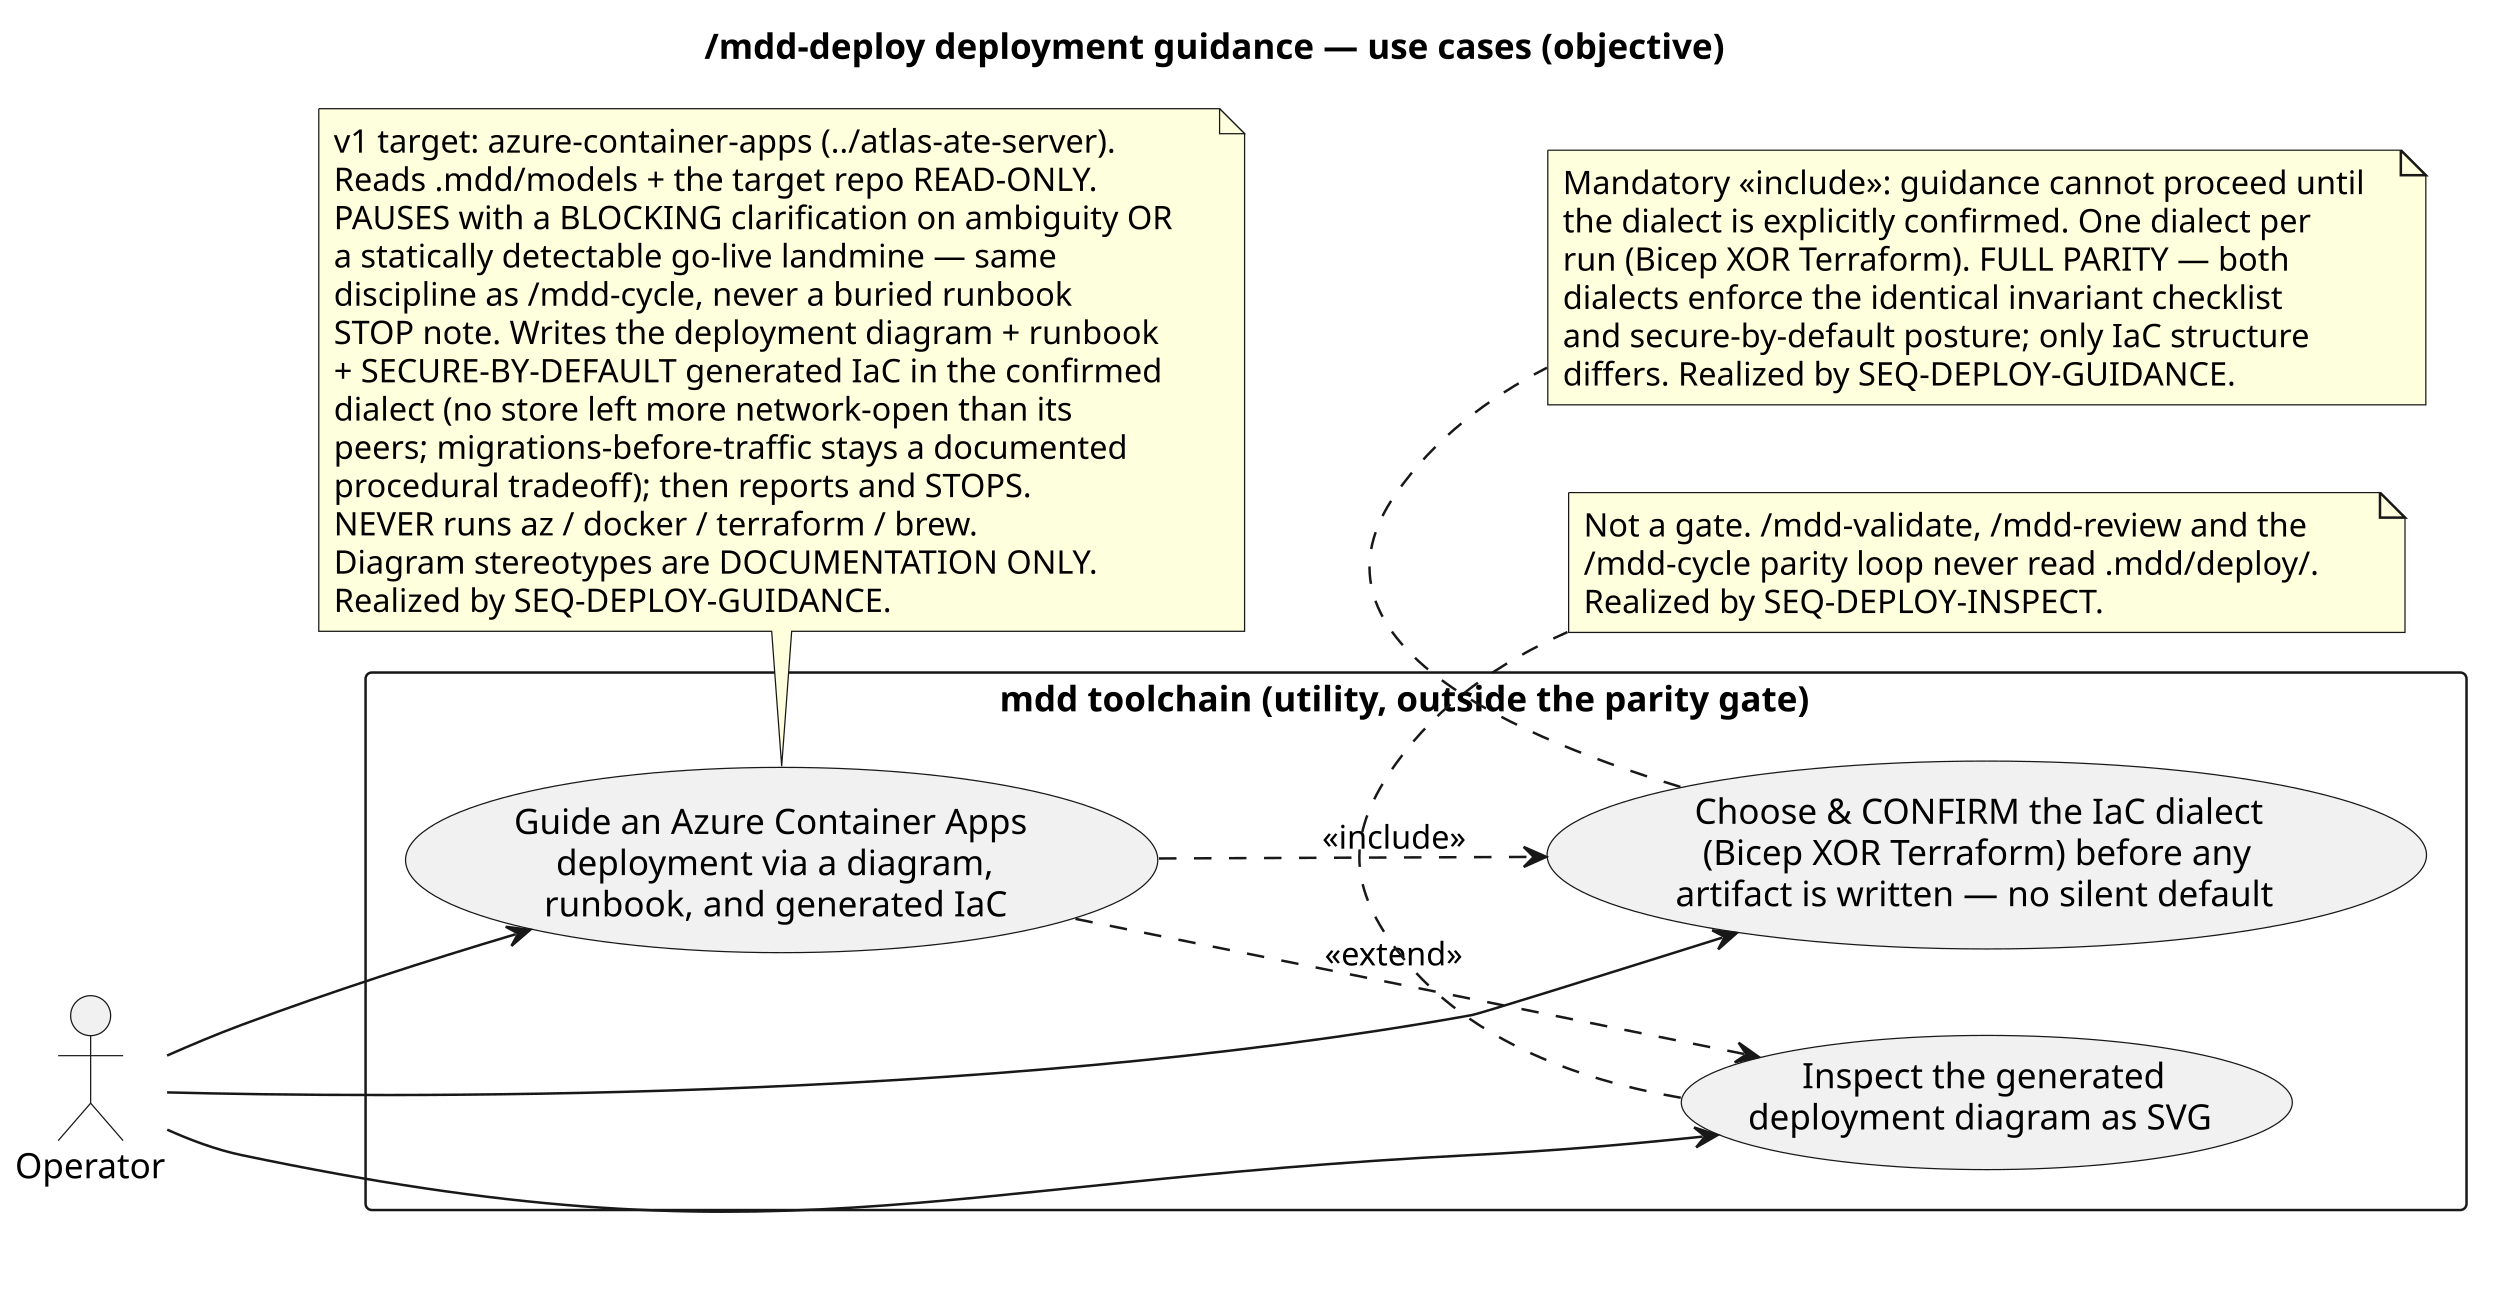
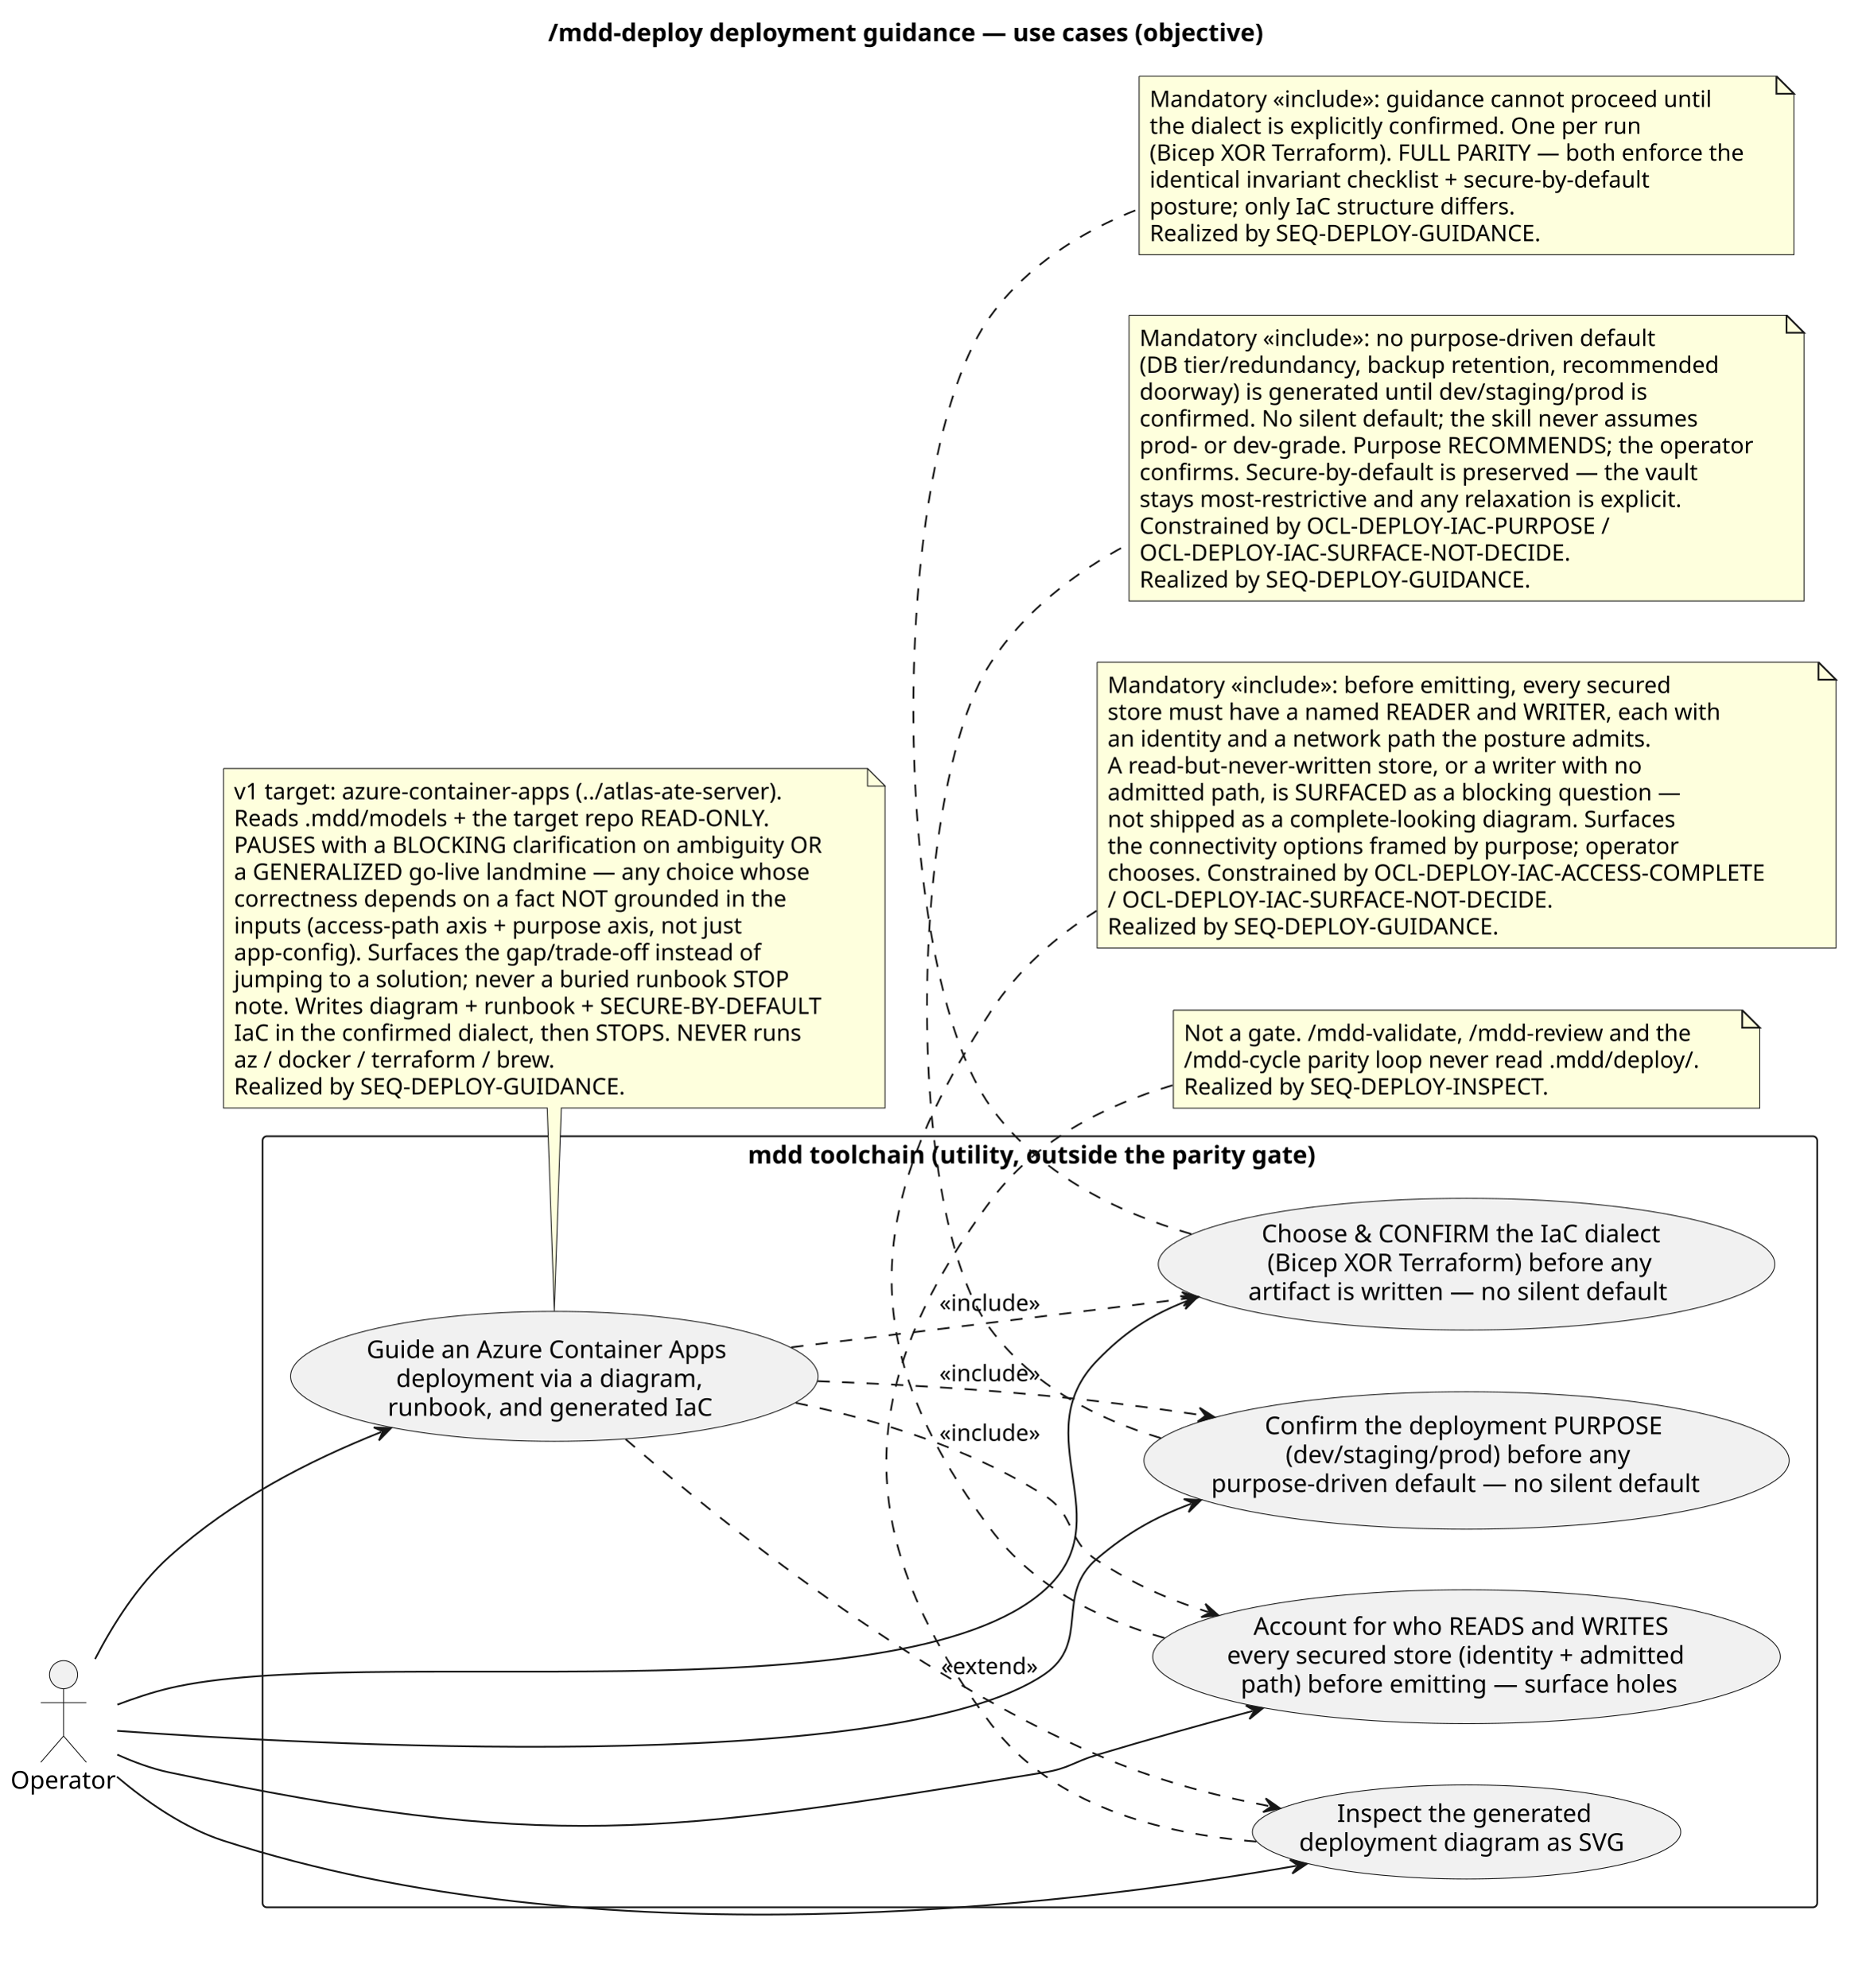
- <svg xmlns="http://www.w3.org/2000/svg" contentStyleType="text/css" data-diagram-type="DESCRIPTION" height="521px" preserveAspectRatio="none" style="width:1000px;height:521px;background:#FFFFFF;" version="1.1" viewBox="0 0 1000 521" width="1000px" zoomAndPan="magnify">
+ <svg xmlns="http://www.w3.org/2000/svg" contentStyleType="text/css" data-diagram-type="DESCRIPTION" height="1134px" preserveAspectRatio="none" style="width:1062px;height:1134px;background:#FFFFFF;" version="1.1" viewBox="0 0 1062 1134" width="1062px" zoomAndPan="magnify">
  <defs />
  <g>
-     <g class="title" data-source-line="21">
-       <text fill="#000000" font-family="sans-serif" font-size="14" font-weight="700" lengthAdjust="spacing" textLength="430.158" x="281.726" y="23.535">/mdd-deploy deployment guidance — use cases (objective)</text>
+     <g class="title" data-source-line="32">
+       <text fill="#000000" font-family="sans-serif" font-size="14" font-weight="700" lengthAdjust="spacing" textLength="430.158" x="312.674" y="23.535">/mdd-deploy deployment guidance — use cases (objective)</text>
    </g>
-     <g class="cluster" data-qualified-name="mdd toolchain .utility. outside the parity gate." data-source-line="27" id="ent0003">
-       <rect fill="none" height="215" rx="2.5" ry="2.5" style="stroke:#181818;stroke-width:1;" width="840.38" x="146.23" y="269.008" />
-       <text fill="#000000" font-family="sans-serif" font-size="14" font-weight="700" lengthAdjust="spacing" textLength="333.177" x="399.832" y="284.543">mdd toolchain (utility, outside the parity gate)</text>
+     <g class="cluster" data-qualified-name="mdd toolchain .utility. outside the parity gate." data-source-line="38" id="ent0003">
+       <rect fill="none" height="440" rx="2.5" ry="2.5" style="stroke:#181818;stroke-width:1;" width="887.01" x="149.78" y="648.418" />
+       <text fill="#000000" font-family="sans-serif" font-size="14" font-weight="700" lengthAdjust="spacing" textLength="333.177" x="426.697" y="663.953">mdd toolchain (utility, outside the parity gate)</text>
    </g>
-     <g class="entity" data-qualified-name="mdd toolchain .utility. outside the parity gate..Guide" data-source-line="28" id="ent0004">
-       <ellipse cx="312.666" cy="344.009" fill="#F1F1F1" rx="150.446" ry="37.061" style="stroke:#181818;stroke-width:0.5;" />
-       <text fill="#000000" font-family="sans-serif" font-size="14" lengthAdjust="spacing" textLength="214.129" x="205.601" y="333.579">Guide an Azure Container Apps</text>
-       <text fill="#000000" font-family="sans-serif" font-size="14" lengthAdjust="spacing" textLength="180.503" x="222.414" y="350.067">deployment via a diagram,</text>
-       <text fill="#000000" font-family="sans-serif" font-size="14" lengthAdjust="spacing" textLength="190.025" x="217.653" y="366.555">runbook, and generated IaC</text>
+     <g class="entity" data-qualified-name="mdd toolchain .utility. outside the parity gate..Guide" data-source-line="39" id="ent0004">
+       <ellipse cx="316.226" cy="785.419" fill="#F1F1F1" rx="150.446" ry="37.061" style="stroke:#181818;stroke-width:0.5;" />
+       <text fill="#000000" font-family="sans-serif" font-size="14" lengthAdjust="spacing" textLength="214.129" x="209.161" y="774.989">Guide an Azure Container Apps</text>
+       <text fill="#000000" font-family="sans-serif" font-size="14" lengthAdjust="spacing" textLength="180.503" x="225.974" y="791.477">deployment via a diagram,</text>
+       <text fill="#000000" font-family="sans-serif" font-size="14" lengthAdjust="spacing" textLength="190.025" x="221.213" y="807.965">runbook, and generated IaC</text>
    </g>
-     <g class="entity" data-qualified-name="mdd toolchain .utility. outside the parity gate..Dialect" data-source-line="29" id="ent0005">
-       <ellipse cx="794.717" cy="342.006" fill="#F1F1F1" rx="175.887" ry="37.578" style="stroke:#181818;stroke-width:0.5;" />
-       <text fill="#000000" font-family="sans-serif" font-size="14" lengthAdjust="spacing" textLength="233.796" x="677.819" y="329.519">Choose &amp; CONFIRM the IaC dialect</text>
-       <text fill="#000000" font-family="sans-serif" font-size="14" lengthAdjust="spacing" textLength="227.206" x="681.114" y="346.007">(Bicep XOR Terraform) before any</text>
-       <text fill="#000000" font-family="sans-serif" font-size="14" lengthAdjust="spacing" textLength="249.019" x="670.207" y="362.495">artifact is written — no silent default</text>
+     <g class="entity" data-qualified-name="mdd toolchain .utility. outside the parity gate..Dialect" data-source-line="40" id="ent0005">
+       <ellipse cx="836.717" cy="721.416" fill="#F1F1F1" rx="175.887" ry="37.578" style="stroke:#181818;stroke-width:0.5;" />
+       <text fill="#000000" font-family="sans-serif" font-size="14" lengthAdjust="spacing" textLength="233.796" x="719.819" y="708.929">Choose &amp; CONFIRM the IaC dialect</text>
+       <text fill="#000000" font-family="sans-serif" font-size="14" lengthAdjust="spacing" textLength="227.206" x="723.114" y="725.417">(Bicep XOR Terraform) before any</text>
+       <text fill="#000000" font-family="sans-serif" font-size="14" lengthAdjust="spacing" textLength="249.019" x="712.207" y="741.905">artifact is written — no silent default</text>
    </g>
-     <g class="entity" data-qualified-name="mdd toolchain .utility. outside the parity gate..Inspect" data-source-line="30" id="ent0006">
-       <ellipse cx="794.725" cy="441.009" fill="#F1F1F1" rx="122.205" ry="26.841" style="stroke:#181818;stroke-width:0.5;" />
-       <text fill="#000000" font-family="sans-serif" font-size="14" lengthAdjust="spacing" textLength="147.786" x="720.832" y="435.29">Inspect the generated</text>
-       <text fill="#000000" font-family="sans-serif" font-size="14" lengthAdjust="spacing" textLength="190.996" x="699.227" y="451.778">deployment diagram as SVG</text>
+     <g class="entity" data-qualified-name="mdd toolchain .utility. outside the parity gate..Purpose" data-source-line="41" id="ent0006">
+       <ellipse cx="836.722" cy="833.421" fill="#F1F1F1" rx="184.062" ry="39.212" style="stroke:#181818;stroke-width:0.5;" />
+       <text fill="#000000" font-family="sans-serif" font-size="14" lengthAdjust="spacing" textLength="230.193" x="721.625" y="818.455">Confirm the deployment PURPOSE</text>
+       <text fill="#000000" font-family="sans-serif" font-size="14" lengthAdjust="spacing" textLength="206.377" x="733.533" y="834.943">(dev/staging/prod) before any</text>
+       <text fill="#000000" font-family="sans-serif" font-size="14" lengthAdjust="spacing" textLength="291.313" x="691.065" y="851.431">purpose-driven default — no silent default</text>
    </g>
-     <g class="entity" data-qualified-name="Op" data-source-line="25" id="ent0002">
-       <ellipse cx="36.256" cy="406.268" fill="#F1F1F1" rx="8" ry="8" style="stroke:#181818;stroke-width:0.5;" />
-       <path d="M36.256,414.268 L36.256,441.268 M23.256,422.268 L49.256,422.268 M36.256,441.268 L23.256,456.268 M36.256,441.268 L49.256,456.268" fill="none" style="stroke:#181818;stroke-width:0.5;" />
-       <text fill="#000000" font-family="sans-serif" font-size="14" lengthAdjust="spacing" textLength="60.512" x="6" y="471.303">Operator</text>
+     <g class="entity" data-qualified-name="mdd toolchain .utility. outside the parity gate..AccessCheck" data-source-line="42" id="ent0007">
+       <ellipse cx="836.723" cy="945.415" fill="#F1F1F1" rx="179.033" ry="38.206" style="stroke:#181818;stroke-width:0.5;" />
+       <text fill="#000000" font-family="sans-serif" font-size="14" lengthAdjust="spacing" textLength="243.113" x="715.166" y="932.938">Account for who READS and WRITES</text>
+       <text fill="#000000" font-family="sans-serif" font-size="14" lengthAdjust="spacing" textLength="273.28" x="700.082" y="949.427">every secured store (identity + admitted</text>
+       <text fill="#000000" font-family="sans-serif" font-size="14" lengthAdjust="spacing" textLength="257.585" x="707.93" y="965.915">path) before emitting — surface holes</text>
    </g>
-     <g class="entity" data-qualified-name="GMN12" data-source-line="41" id="ent0013">
-       <path d="M127.51,43.488 L127.51,252.525 A0,0 0 0 0 127.51,252.525 L308.67,252.525 L312.67,306.488 L316.67,252.525 L497.834,252.525 A0,0 0 0 0 497.834,252.525 L497.834,53.488 L487.834,43.488 L127.51,43.488 A0,0 0 0 0 127.51,43.488" fill="#FEFFDD" style="stroke:#181818;stroke-width:0.5;" />
-       <path d="M487.834,43.488 L487.834,53.488 L497.834,53.488 L487.834,43.488" fill="#FEFFDD" style="stroke:#181818;stroke-width:0.5;" />
-       <text fill="#000000" font-family="sans-serif" font-size="13" lengthAdjust="spacing" textLength="338.616" x="133.51" y="61.057">v1 target: azure-container-apps (../atlas-ate-server).</text>
-       <text fill="#000000" font-family="sans-serif" font-size="13" lengthAdjust="spacing" textLength="324.644" x="133.51" y="76.367">Reads .mdd/models + the target repo READ-ONLY.</text>
-       <text fill="#000000" font-family="sans-serif" font-size="13" lengthAdjust="spacing" textLength="344.557" x="133.51" y="91.678">PAUSES with a BLOCKING clarification on ambiguity OR</text>
-       <text fill="#000000" font-family="sans-serif" font-size="13" lengthAdjust="spacing" textLength="302.383" x="133.51" y="106.988">a statically detectable go-live landmine — same</text>
-       <text fill="#000000" font-family="sans-serif" font-size="13" lengthAdjust="spacing" textLength="312.279" x="133.51" y="122.299">discipline as /mdd-cycle, never a buried runbook</text>
-       <text fill="#000000" font-family="sans-serif" font-size="13" lengthAdjust="spacing" textLength="342.526" x="133.51" y="137.609">STOP note. Writes the deployment diagram + runbook</text>
-       <text fill="#000000" font-family="sans-serif" font-size="13" lengthAdjust="spacing" textLength="349.324" x="133.51" y="152.92">+ SECURE-BY-DEFAULT generated IaC in the confirmed</text>
-       <text fill="#000000" font-family="sans-serif" font-size="13" lengthAdjust="spacing" textLength="309.594" x="133.51" y="168.231">dialect (no store left more network-open than its</text>
-       <text fill="#000000" font-family="sans-serif" font-size="13" lengthAdjust="spacing" textLength="334.007" x="133.51" y="183.541">peers; migrations-before-traffic stays a documented</text>
-       <text fill="#000000" font-family="sans-serif" font-size="13" lengthAdjust="spacing" textLength="287.961" x="133.51" y="198.852">procedural tradeoff); then reports and STOPS.</text>
-       <text fill="#000000" font-family="sans-serif" font-size="13" lengthAdjust="spacing" textLength="274.492" x="133.51" y="214.162">NEVER runs az / docker / terraform / brew.</text>
-       <text fill="#000000" font-family="sans-serif" font-size="13" lengthAdjust="spacing" textLength="315.986" x="133.51" y="229.473">Diagram stereotypes are DOCUMENTATION ONLY.</text>
-       <text fill="#000000" font-family="sans-serif" font-size="13" lengthAdjust="spacing" textLength="235.136" x="133.51" y="244.783">Realized by SEQ-DEPLOY-GUIDANCE.</text>
+     <g class="entity" data-qualified-name="mdd toolchain .utility. outside the parity gate..Inspect" data-source-line="43" id="ent0008">
+       <ellipse cx="836.725" cy="1045.419" fill="#F1F1F1" rx="122.205" ry="26.841" style="stroke:#181818;stroke-width:0.5;" />
+       <text fill="#000000" font-family="sans-serif" font-size="14" lengthAdjust="spacing" textLength="147.786" x="762.832" y="1039.7">Inspect the generated</text>
+       <text fill="#000000" font-family="sans-serif" font-size="14" lengthAdjust="spacing" textLength="190.996" x="741.227" y="1056.188">deployment diagram as SVG</text>
    </g>
-     <g class="entity" data-qualified-name="GMN15" data-source-line="57" id="ent0016">
-       <path d="M619.12,60.078 L619.12,161.942 L970.331,161.942 L970.331,70.078 L960.331,60.078 L619.12,60.078" fill="#FEFFDD" style="stroke:#181818;stroke-width:0.5;" />
-       <path d="M960.331,60.078 L960.331,70.078 L970.331,70.078 L960.331,60.078" fill="#FEFFDD" style="stroke:#181818;stroke-width:1;" />
-       <text fill="#000000" font-family="sans-serif" font-size="13" lengthAdjust="spacing" textLength="330.211" x="625.12" y="77.647">Mandatory «include»: guidance cannot proceed until</text>
-       <text fill="#000000" font-family="sans-serif" font-size="13" lengthAdjust="spacing" textLength="313.771" x="625.12" y="92.957">the dialect is explicitly confirmed. One dialect per</text>
-       <text fill="#000000" font-family="sans-serif" font-size="13" lengthAdjust="spacing" textLength="302.472" x="625.12" y="108.268">run (Bicep XOR Terraform). FULL PARITY — both</text>
-       <text fill="#000000" font-family="sans-serif" font-size="13" lengthAdjust="spacing" textLength="299.92" x="625.12" y="123.578">dialects enforce the identical invariant checklist</text>
-       <text fill="#000000" font-family="sans-serif" font-size="13" lengthAdjust="spacing" textLength="315.193" x="625.12" y="138.889">and secure-by-default posture; only IaC structure</text>
-       <text fill="#000000" font-family="sans-serif" font-size="13" lengthAdjust="spacing" textLength="284.051" x="625.12" y="154.199">differs. Realized by SEQ-DEPLOY-GUIDANCE.</text>
+     <g class="entity" data-qualified-name="Op" data-source-line="36" id="ent0002">
+       <ellipse cx="36.256" cy="955.678" fill="#F1F1F1" rx="8" ry="8" style="stroke:#181818;stroke-width:0.5;" />
+       <path d="M36.256,963.678 L36.256,990.678 M23.256,971.678 L49.256,971.678 M36.256,990.678 L23.256,1005.678 M36.256,990.678 L49.256,1005.678" fill="none" style="stroke:#181818;stroke-width:0.5;" />
+       <text fill="#000000" font-family="sans-serif" font-size="14" lengthAdjust="spacing" textLength="60.512" x="6" y="1020.713">Operator</text>
    </g>
-     <g class="entity" data-qualified-name="GMN18" data-source-line="66" id="ent0019">
-       <path d="M627.45,197.038 L627.45,252.97 L961.999,252.97 L961.999,207.038 L951.999,197.038 L627.45,197.038" fill="#FEFFDD" style="stroke:#181818;stroke-width:0.5;" />
-       <path d="M951.999,197.038 L951.999,207.038 L961.999,207.038 L951.999,197.038" fill="#FEFFDD" style="stroke:#181818;stroke-width:1;" />
-       <text fill="#000000" font-family="sans-serif" font-size="13" lengthAdjust="spacing" textLength="308.407" x="633.45" y="214.607">Not a gate. /mdd-validate, /mdd-review and the</text>
-       <text fill="#000000" font-family="sans-serif" font-size="13" lengthAdjust="spacing" textLength="313.549" x="633.45" y="229.917">/mdd-cycle parity loop never read .mdd/deploy/.</text>
-       <text fill="#000000" font-family="sans-serif" font-size="13" lengthAdjust="spacing" textLength="220.435" x="633.45" y="245.228">Realized by SEQ-DEPLOY-INSPECT.</text>
+     <g class="entity" data-qualified-name="GMN18" data-source-line="58" id="ent0019">
+       <path d="M127.51,438.558 L127.51,632.285 A0,0 0 0 0 127.51,632.285 L312.23,632.285 L316.23,748.308 L320.23,632.285 L504.944,632.285 A0,0 0 0 0 504.944,632.285 L504.944,448.558 L494.944,438.558 L127.51,438.558 A0,0 0 0 0 127.51,438.558" fill="#FEFFDD" style="stroke:#181818;stroke-width:0.5;" />
+       <path d="M494.944,438.558 L494.944,448.558 L504.944,448.558 L494.944,438.558" fill="#FEFFDD" style="stroke:#181818;stroke-width:0.5;" />
+       <text fill="#000000" font-family="sans-serif" font-size="13" lengthAdjust="spacing" textLength="338.616" x="133.51" y="456.127">v1 target: azure-container-apps (../atlas-ate-server).</text>
+       <text fill="#000000" font-family="sans-serif" font-size="13" lengthAdjust="spacing" textLength="324.644" x="133.51" y="471.437">Reads .mdd/models + the target repo READ-ONLY.</text>
+       <text fill="#000000" font-family="sans-serif" font-size="13" lengthAdjust="spacing" textLength="344.557" x="133.51" y="486.748">PAUSES with a BLOCKING clarification on ambiguity OR</text>
+       <text fill="#000000" font-family="sans-serif" font-size="13" lengthAdjust="spacing" textLength="340.412" x="133.51" y="502.058">a GENERALIZED go-live landmine — any choice whose</text>
+       <text fill="#000000" font-family="sans-serif" font-size="13" lengthAdjust="spacing" textLength="327.031" x="133.51" y="517.369">correctness depends on a fact NOT grounded in the</text>
+       <text fill="#000000" font-family="sans-serif" font-size="13" lengthAdjust="spacing" textLength="310.946" x="133.51" y="532.679">inputs (access-path axis + purpose axis, not just</text>
+       <text fill="#000000" font-family="sans-serif" font-size="13" lengthAdjust="spacing" textLength="319.198" x="133.51" y="547.99">app-config). Surfaces the gap/trade-off instead of</text>
+       <text fill="#000000" font-family="sans-serif" font-size="13" lengthAdjust="spacing" textLength="328.675" x="133.51" y="563.301">jumping to a solution; never a buried runbook STOP</text>
+       <text fill="#000000" font-family="sans-serif" font-size="13" lengthAdjust="spacing" textLength="356.434" x="133.51" y="578.611">note. Writes diagram + runbook + SECURE-BY-DEFAULT</text>
+       <text fill="#000000" font-family="sans-serif" font-size="13" lengthAdjust="spacing" textLength="335.067" x="133.51" y="593.922">IaC in the confirmed dialect, then STOPS. NEVER runs</text>
+       <text fill="#000000" font-family="sans-serif" font-size="13" lengthAdjust="spacing" textLength="197.768" x="133.51" y="609.232">az / docker / terraform / brew.</text>
+       <text fill="#000000" font-family="sans-serif" font-size="13" lengthAdjust="spacing" textLength="235.136" x="133.51" y="624.543">Realized by SEQ-DEPLOY-GUIDANCE.</text>
    </g>
-     <g class="link" data-entity-1="ent0002" data-entity-2="ent0004" data-link-type="dependency" data-source-line="33" id="lnk7">
-       <path d="M66.82,422.228 C76.22,418.068 86.72,413.648 96.51,410.008 C133.78,396.168 169.661,384.627 206.311,373.667" fill="none" id="Op-to-Guide" style="stroke:#181818;stroke-width:1;" />
-       <polygon fill="#181818" points="212.06,371.948,202.291,370.695,207.27,373.381,204.583,378.359,212.06,371.948" style="stroke:#181818;stroke-width:1;" />
+     <g class="entity" data-qualified-name="GMN21" data-source-line="73" id="ent0022">
+       <path d="M649.92,43.488 L649.92,145.352 L1023.52,145.352 L1023.52,53.488 L1013.52,43.488 L649.92,43.488" fill="#FEFFDD" style="stroke:#181818;stroke-width:0.5;" />
+       <path d="M1013.52,43.488 L1013.52,53.488 L1023.52,53.488 L1013.52,43.488" fill="#FEFFDD" style="stroke:#181818;stroke-width:1;" />
+       <text fill="#000000" font-family="sans-serif" font-size="13" lengthAdjust="spacing" textLength="330.211" x="655.92" y="61.057">Mandatory «include»: guidance cannot proceed until</text>
+       <text fill="#000000" font-family="sans-serif" font-size="13" lengthAdjust="spacing" textLength="293.585" x="655.92" y="76.367">the dialect is explicitly confirmed. One per run</text>
+       <text fill="#000000" font-family="sans-serif" font-size="13" lengthAdjust="spacing" textLength="352.6" x="655.92" y="91.678">(Bicep XOR Terraform). FULL PARITY — both enforce the</text>
+       <text fill="#000000" font-family="sans-serif" font-size="13" lengthAdjust="spacing" textLength="305.652" x="655.92" y="106.988">identical invariant checklist + secure-by-default</text>
+       <text fill="#000000" font-family="sans-serif" font-size="13" lengthAdjust="spacing" textLength="217.204" x="655.92" y="122.299">posture; only IaC structure differs.</text>
+       <text fill="#000000" font-family="sans-serif" font-size="13" lengthAdjust="spacing" textLength="235.136" x="655.92" y="137.609">Realized by SEQ-DEPLOY-GUIDANCE.</text>
    </g>
-     <g class="link" data-entity-1="ent0002" data-entity-2="ent0005" data-link-type="dependency" data-source-line="34" id="lnk8">
-       <path d="M66.85,436.958 C149.93,439.088 392.06,441.518 588.84,406.008 C591.79,405.478 638.066,391.027 688.936,375.038" fill="none" id="Op-to-Dialect" style="stroke:#181818;stroke-width:1;" />
-       <polygon fill="#181818" points="694.66,373.238,684.875,372.121,689.89,374.738,687.274,379.753,694.66,373.238" style="stroke:#181818;stroke-width:1;" />
+     <g class="entity" data-qualified-name="GMN24" data-source-line="82" id="ent0025">
+       <path d="M644.17,179.868 L644.17,342.974 L1029.278,342.974 L1029.278,189.868 L1019.278,179.868 L644.17,179.868" fill="#FEFFDD" style="stroke:#181818;stroke-width:0.5;" />
+       <path d="M1019.278,179.868 L1019.278,189.868 L1029.278,189.868 L1019.278,179.868" fill="#FEFFDD" style="stroke:#181818;stroke-width:1;" />
+       <text fill="#000000" font-family="sans-serif" font-size="13" lengthAdjust="spacing" textLength="305.24" x="650.17" y="197.437">Mandatory «include»: no purpose-driven default</text>
+       <text fill="#000000" font-family="sans-serif" font-size="13" lengthAdjust="spacing" textLength="341.555" x="650.17" y="212.747">(DB tier/redundancy, backup retention, recommended</text>
+       <text fill="#000000" font-family="sans-serif" font-size="13" lengthAdjust="spacing" textLength="303.145" x="650.17" y="228.058">doorway) is generated until dev/staging/prod is</text>
+       <text fill="#000000" font-family="sans-serif" font-size="13" lengthAdjust="spacing" textLength="331.906" x="650.17" y="243.368">confirmed. No silent default; the skill never assumes</text>
+       <text fill="#000000" font-family="sans-serif" font-size="13" lengthAdjust="spacing" textLength="364.108" x="650.17" y="258.679">prod- or dev-grade. Purpose RECOMMENDS; the operator</text>
+       <text fill="#000000" font-family="sans-serif" font-size="13" lengthAdjust="spacing" textLength="335.988" x="650.17" y="273.989">confirms. Secure-by-default is preserved — the vault</text>
+       <text fill="#000000" font-family="sans-serif" font-size="13" lengthAdjust="spacing" textLength="327.761" x="650.17" y="289.3">stays most-restrictive and any relaxation is explicit.</text>
+       <text fill="#000000" font-family="sans-serif" font-size="13" lengthAdjust="spacing" textLength="285.562" x="650.17" y="304.611">Constrained by OCL-DEPLOY-IAC-PURPOSE /</text>
+       <text fill="#000000" font-family="sans-serif" font-size="13" lengthAdjust="spacing" textLength="268.995" x="650.17" y="319.921">OCL-DEPLOY-IAC-SURFACE-NOT-DECIDE.</text>
+       <text fill="#000000" font-family="sans-serif" font-size="13" lengthAdjust="spacing" textLength="235.136" x="650.17" y="335.232">Realized by SEQ-DEPLOY-GUIDANCE.</text>
    </g>
-     <g class="link" data-entity-1="ent0002" data-entity-2="ent0006" data-link-type="dependency" data-source-line="35" id="lnk9">
-       <path d="M66.9,451.868 C76.13,456.018 86.51,459.908 96.51,462.008 C310.66,506.928 370.31,473.178 588.84,462.008 C620.8,460.378 649.482,457.94 681.042,454.65" fill="none" id="Op-to-Inspect" style="stroke:#181818;stroke-width:1;" />
-       <polygon fill="#181818" points="687.01,454.028,677.644,450.983,682.037,454.547,678.473,458.94,687.01,454.028" style="stroke:#181818;stroke-width:1;" />
+     <g class="entity" data-qualified-name="GMN27" data-source-line="95" id="ent0028">
+       <path d="M625.95,377.868 L625.95,540.974 L1047.506,540.974 L1047.506,387.868 L1037.506,377.868 L625.95,377.868" fill="#FEFFDD" style="stroke:#181818;stroke-width:0.5;" />
+       <path d="M1037.506,377.868 L1037.506,387.868 L1047.506,387.868 L1037.506,377.868" fill="#FEFFDD" style="stroke:#181818;stroke-width:1;" />
+       <text fill="#000000" font-family="sans-serif" font-size="13" lengthAdjust="spacing" textLength="331.125" x="631.95" y="395.437">Mandatory «include»: before emitting, every secured</text>
+       <text fill="#000000" font-family="sans-serif" font-size="13" lengthAdjust="spacing" textLength="359.163" x="631.95" y="410.747">store must have a named READER and WRITER, each with</text>
+       <text fill="#000000" font-family="sans-serif" font-size="13" lengthAdjust="spacing" textLength="320.988" x="631.95" y="426.058">an identity and a network path the posture admits.</text>
+       <text fill="#000000" font-family="sans-serif" font-size="13" lengthAdjust="spacing" textLength="324.003" x="631.95" y="441.368">A read-but-never-written store, or a writer with no</text>
+       <text fill="#000000" font-family="sans-serif" font-size="13" lengthAdjust="spacing" textLength="340.939" x="631.95" y="456.679">admitted path, is SURFACED as a blocking question —</text>
+       <text fill="#000000" font-family="sans-serif" font-size="13" lengthAdjust="spacing" textLength="338.521" x="631.95" y="471.989">not shipped as a complete-looking diagram. Surfaces</text>
+       <text fill="#000000" font-family="sans-serif" font-size="13" lengthAdjust="spacing" textLength="337.372" x="631.95" y="487.3">the connectivity options framed by purpose; operator</text>
+       <text fill="#000000" font-family="sans-serif" font-size="13" lengthAdjust="spacing" textLength="400.556" x="631.95" y="502.611">chooses. Constrained by OCL-DEPLOY-IAC-ACCESS-COMPLETE</text>
+       <text fill="#000000" font-family="sans-serif" font-size="13" lengthAdjust="spacing" textLength="279.925" x="631.95" y="517.921">/ OCL-DEPLOY-IAC-SURFACE-NOT-DECIDE.</text>
+       <text fill="#000000" font-family="sans-serif" font-size="13" lengthAdjust="spacing" textLength="235.136" x="631.95" y="533.232">Realized by SEQ-DEPLOY-GUIDANCE.</text>
    </g>
-     <g class="link" data-entity-1="ent0004" data-entity-2="ent0005" data-link-type="dependency" data-source-line="37" id="lnk10">
-       <path d="M463.59,343.388 C512.7,343.178 561.69,342.973 612.49,342.763" fill="none" id="Guide-to-Dialect" style="stroke:#181818;stroke-width:1;stroke-dasharray:7,7;" />
-       <polygon fill="#181818" points="618.49,342.738,609.473,338.776,613.49,342.759,609.507,346.776,618.49,342.738" style="stroke:#181818;stroke-width:1;" />
-       <text fill="#000000" font-family="sans-serif" font-size="13" lengthAdjust="spacing" textLength="59.357" x="528.84" y="339.457">«include»</text>
+     <g class="entity" data-qualified-name="GMN30" data-source-line="108" id="ent0031">
+       <path d="M669.45,576.448 L669.45,632.38 L1003.999,632.38 L1003.999,586.448 L993.999,576.448 L669.45,576.448" fill="#FEFFDD" style="stroke:#181818;stroke-width:0.5;" />
+       <path d="M993.999,576.448 L993.999,586.448 L1003.999,586.448 L993.999,576.448" fill="#FEFFDD" style="stroke:#181818;stroke-width:1;" />
+       <text fill="#000000" font-family="sans-serif" font-size="13" lengthAdjust="spacing" textLength="308.407" x="675.45" y="594.017">Not a gate. /mdd-validate, /mdd-review and the</text>
+       <text fill="#000000" font-family="sans-serif" font-size="13" lengthAdjust="spacing" textLength="313.549" x="675.45" y="609.327">/mdd-cycle parity loop never read .mdd/deploy/.</text>
+       <text fill="#000000" font-family="sans-serif" font-size="13" lengthAdjust="spacing" textLength="220.435" x="675.45" y="624.638">Realized by SEQ-DEPLOY-INSPECT.</text>
    </g>
-     <g class="link" data-entity-1="ent0004" data-entity-2="ent0006" data-link-type="dependency" data-source-line="38" id="lnk11">
-       <path d="M430.19,367.548 C514.27,384.538 620.269,405.96 697.599,421.59" fill="none" id="Guide-to-Inspect" style="stroke:#181818;stroke-width:1;stroke-dasharray:7,7;" />
-       <polygon fill="#181818" points="703.48,422.778,695.451,417.075,698.579,421.788,693.866,424.916,703.48,422.778" style="stroke:#181818;stroke-width:1;" />
-       <text fill="#000000" font-family="sans-serif" font-size="13" lengthAdjust="spacing" textLength="57.192" x="529.84" y="386.167">«extend»</text>
+     <g class="link" data-entity-1="ent0002" data-entity-2="ent0004" data-link-type="dependency" data-source-line="46" id="lnk9">
+       <path d="M54.24,946.728 C64.29,927.278 78.59,904.498 96.51,888.418 C132.75,855.908 175.487,833.93 217.477,817.19" fill="none" id="Op-to-Guide" style="stroke:#181818;stroke-width:1;" />
+       <polygon fill="#181818" points="223.05,814.968,213.209,814.586,218.405,816.82,216.171,822.017,223.05,814.968" style="stroke:#181818;stroke-width:1;" />
    </g>
-     <g class="link" data-entity-1="ent0005" data-entity-2="ent0016" data-link-type="association" data-source-line="57" id="lnk17">
-       <path d="M672.16,314.748 C595.95,291.688 519.28,253.388 558.34,197.508 C573.61,175.658 595.02,159.308 618.79,147.078" fill="none" id="Dialect-GMN15" style="stroke:#181818;stroke-width:1;stroke-dasharray:7,7;" />
+     <g class="link" data-entity-1="ent0002" data-entity-2="ent0005" data-link-type="dependency" data-source-line="47" id="lnk10">
+       <path d="M66.96,972.778 C76.27,969.258 86.69,965.758 96.51,963.418 C205.16,937.568 512.62,981.788 595.95,907.418 C640.51,867.648 584.38,819.308 625.95,776.418 C641.8,760.058 656.278,750.543 677.698,742.213" fill="none" id="Op-to-Dialect" style="stroke:#181818;stroke-width:1;" />
+       <polygon fill="#181818" points="683.29,740.038,673.452,739.572,678.63,741.851,676.352,747.028,683.29,740.038" style="stroke:#181818;stroke-width:1;" />
    </g>
-     <g class="link" data-entity-1="ent0006" data-entity-2="ent0019" data-link-type="association" data-source-line="66" id="lnk20">
-       <path d="M672.32,439.098 C629.24,431.678 584.96,414.928 558.34,379.508 C538.57,353.218 539.19,332.248 558.34,305.508 C575.43,281.628 600.04,264.748 626.98,252.838" fill="none" id="Inspect-GMN18" style="stroke:#181818;stroke-width:1;stroke-dasharray:7,7;" />
+     <g class="link" data-entity-1="ent0002" data-entity-2="ent0006" data-link-type="dependency" data-source-line="48" id="lnk11">
+       <path d="M66.85,987.728 C169.56,995.168 509.1,1014.698 595.95,955.418 C622.56,937.258 601.35,910.238 625.95,889.418 C643.14,874.868 658.11,866.16 679.58,858.13" fill="none" id="Op-to-Purpose" style="stroke:#181818;stroke-width:1;" />
+       <polygon fill="#181818" points="685.2,856.028,675.369,855.434,680.517,857.78,678.172,862.928,685.2,856.028" style="stroke:#181818;stroke-width:1;" />
+     </g>
+     <g class="link" data-entity-1="ent0002" data-entity-2="ent0007" data-link-type="dependency" data-source-line="49" id="lnk12">
+       <path d="M66.9,1001.278 C76.13,1005.428 86.51,1009.318 96.51,1011.418 C313.76,1056.978 376.84,1046.978 595.95,1011.418 C609.82,1009.168 612.48,1005.458 625.95,1001.418 C656.46,992.268 683.883,984.606 714.703,976.376" fill="none" id="Op-to-AccessCheck" style="stroke:#181818;stroke-width:1;" />
+       <polygon fill="#181818" points="720.5,974.828,710.773,973.286,715.669,976.118,712.837,981.015,720.5,974.828" style="stroke:#181818;stroke-width:1;" />
+     </g>
+     <g class="link" data-entity-1="ent0002" data-entity-2="ent0008" data-link-type="dependency" data-source-line="50" id="lnk13">
+       <path d="M66.72,1013.918 C83.19,1027.838 104.91,1043.128 127.51,1050.418 C340.34,1119.078 602.309,1088.69 739.599,1064.73" fill="none" id="Op-to-Inspect" style="stroke:#181818;stroke-width:1;" />
+       <polygon fill="#181818" points="745.51,1063.698,735.956,1061.305,740.584,1064.558,737.332,1069.186,745.51,1063.698" style="stroke:#181818;stroke-width:1;" />
+     </g>
+     <g class="link" data-entity-1="ent0004" data-entity-2="ent0005" data-link-type="dependency" data-source-line="52" id="lnk14">
+       <path d="M451.43,768.858 C522.54,760.078 604.205,749.993 677.815,740.913" fill="none" id="Guide-to-Dialect" style="stroke:#181818;stroke-width:1;stroke-dasharray:7,7;" />
+       <polygon fill="#181818" points="683.77,740.178,674.348,737.31,678.808,740.79,675.327,745.25,683.77,740.178" style="stroke:#181818;stroke-width:1;" />
+       <text fill="#000000" font-family="sans-serif" font-size="13" lengthAdjust="spacing" textLength="59.357" x="535.95" y="748.067">«include»</text>
+     </g>
+     <g class="link" data-entity-1="ent0004" data-entity-2="ent0006" data-link-type="dependency" data-source-line="53" id="lnk15">
+       <path d="M466.43,788.178 C508.39,789.798 554.01,792.368 595.95,796.418 C627.39,799.458 655.056,803.002 686.846,807.752" fill="none" id="Guide-to-Purpose" style="stroke:#181818;stroke-width:1;stroke-dasharray:7,7;" />
+       <polygon fill="#181818" points="692.78,808.638,684.47,803.352,687.835,807.899,683.288,811.264,692.78,808.638" style="stroke:#181818;stroke-width:1;" />
+       <text fill="#000000" font-family="sans-serif" font-size="13" lengthAdjust="spacing" textLength="59.357" x="535.95" y="788.197">«include»</text>
+     </g>
+     <g class="link" data-entity-1="ent0004" data-entity-2="ent0007" data-link-type="dependency" data-source-line="54" id="lnk16">
+       <path d="M453.99,800.568 C501.61,810.408 553.65,826.638 595.95,853.418 C613.83,864.738 608.16,878.938 625.95,890.418 C646.83,903.888 665.162,912.252 689.371,919.942" fill="none" id="Guide-to-AccessCheck" style="stroke:#181818;stroke-width:1;stroke-dasharray:7,7;" />
+       <polygon fill="#181818" points="695.09,921.758,687.723,915.221,690.325,920.245,685.301,922.846,695.09,921.758" style="stroke:#181818;stroke-width:1;" />
+       <text fill="#000000" font-family="sans-serif" font-size="13" lengthAdjust="spacing" textLength="59.357" x="535.95" y="822.217">«include»</text>
+     </g>
+     <g class="link" data-entity-1="ent0004" data-entity-2="ent0008" data-link-type="dependency" data-source-line="55" id="lnk17">
+       <path d="M356.93,821.288 C412.79,869.768 519.7,955.408 625.95,1001.418 C658.56,1015.538 690.139,1024.107 724.309,1030.727" fill="none" id="Guide-to-Inspect" style="stroke:#181818;stroke-width:1;stroke-dasharray:7,7;" />
+       <polygon fill="#181818" points="730.2,1031.868,722.125,1026.229,725.291,1030.917,720.604,1034.083,730.2,1031.868" style="stroke:#181818;stroke-width:1;" />
+       <text fill="#000000" font-family="sans-serif" font-size="13" lengthAdjust="spacing" textLength="57.192" x="536.95" y="955.347">«extend»</text>
+     </g>
+     <g class="link" data-entity-1="ent0005" data-entity-2="ent0022" data-link-type="association" data-source-line="73" id="lnk23">
+       <path d="M679.71,704.228 C635.66,691.328 592.47,669.288 565.45,631.918 C506.59,550.528 506.05,260.918 565.45,179.918 C586.32,151.448 616.7,132.208 649.64,119.268" fill="none" id="Dialect-GMN21" style="stroke:#181818;stroke-width:1;stroke-dasharray:7,7;" />
+     </g>
+     <g class="link" data-entity-1="ent0006" data-entity-2="ent0025" data-link-type="association" data-source-line="82" id="lnk26">
+       <path d="M662.36,820.698 C624.66,809.378 589.07,790.348 565.45,758.918 C514.57,691.238 518.86,448.618 565.45,377.918 C584.62,348.818 612.75,326.948 643.72,310.538" fill="none" id="Purpose-GMN24" style="stroke:#181818;stroke-width:1;stroke-dasharray:7,7;" />
+     </g>
+     <g class="link" data-entity-1="ent0007" data-entity-2="ent0028" data-link-type="association" data-source-line="95" id="lnk29">
+       <path d="M664.4,934.748 C625.93,923.788 589.47,904.868 565.45,872.918 C486.4,767.758 493.24,686.888 565.45,576.918 C580.8,553.538 601.91,534.788 625.63,519.748" fill="none" id="AccessCheck-GMN27" style="stroke:#181818;stroke-width:1;stroke-dasharray:7,7;" />
+     </g>
+     <g class="link" data-entity-1="ent0008" data-entity-2="ent0031" data-link-type="association" data-source-line="108" id="lnk32">
+       <path d="M716.82,1050.928 C661.28,1046.438 600.05,1029.948 565.45,983.918 C485.59,877.698 485.96,791.418 565.45,684.918 C590.5,651.358 628.94,631.218 669.09,619.288" fill="none" id="Inspect-GMN30" style="stroke:#181818;stroke-width:1;stroke-dasharray:7,7;" />
    </g>
  </g>
</svg>
